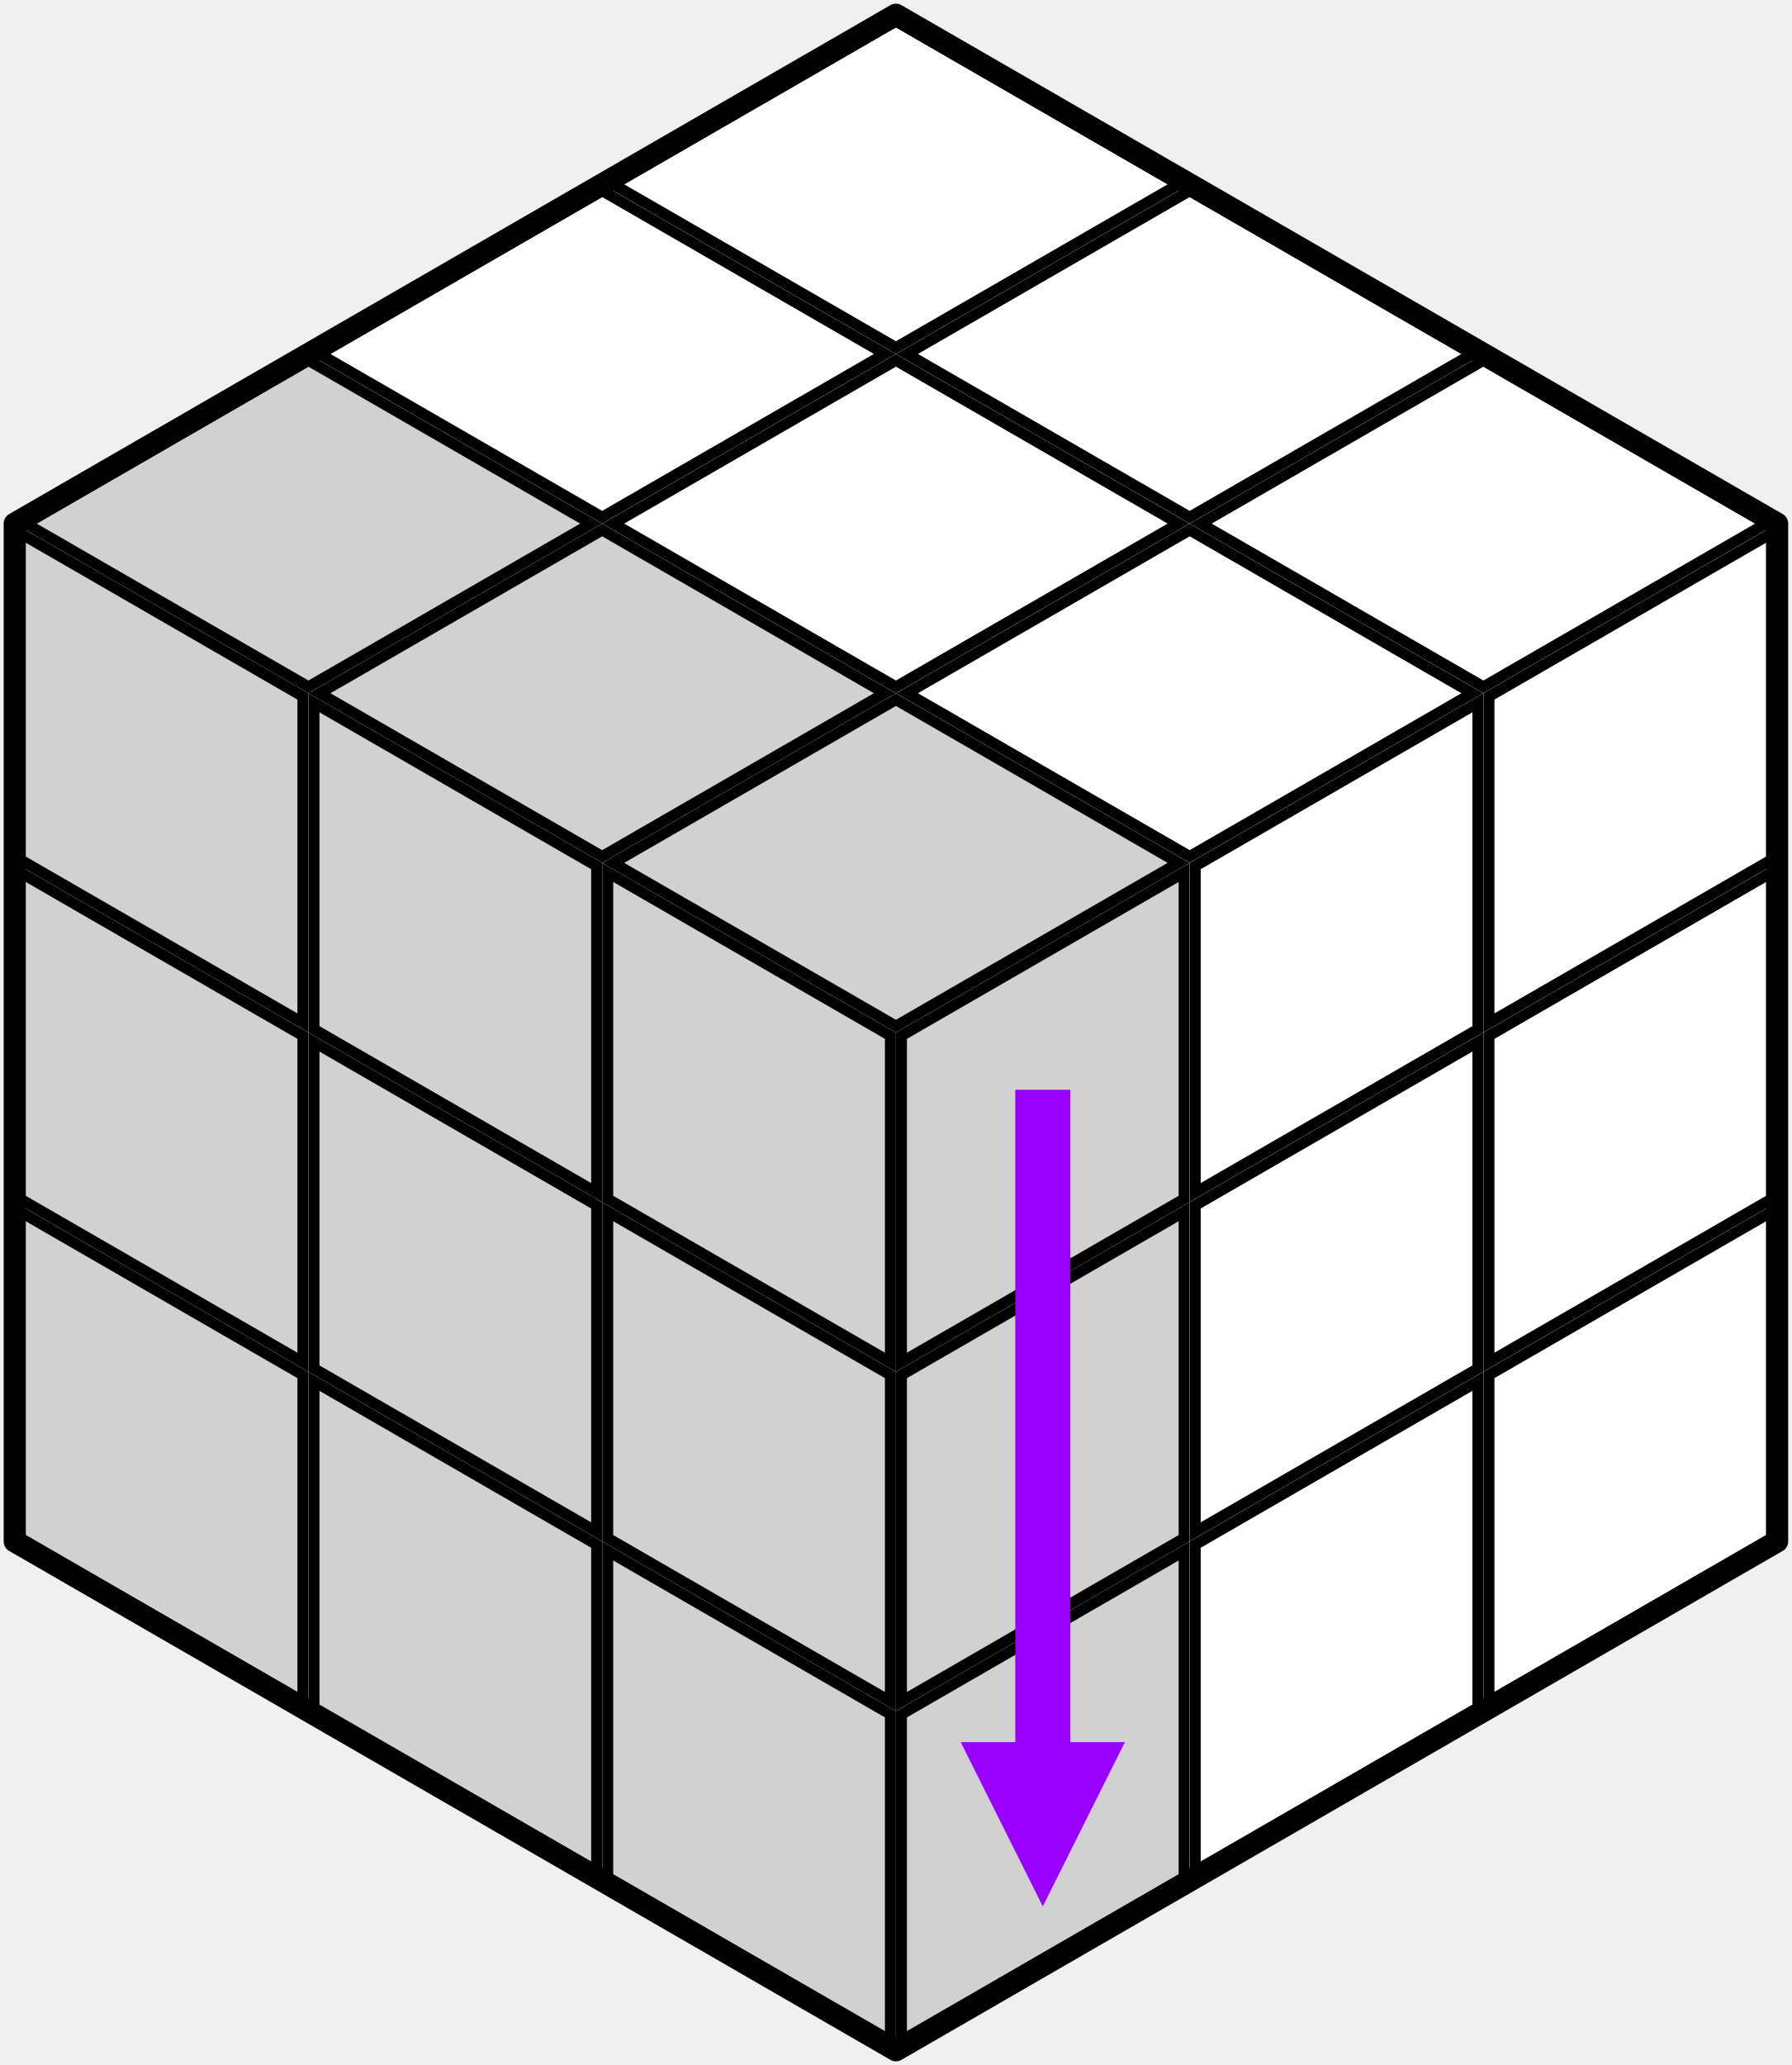
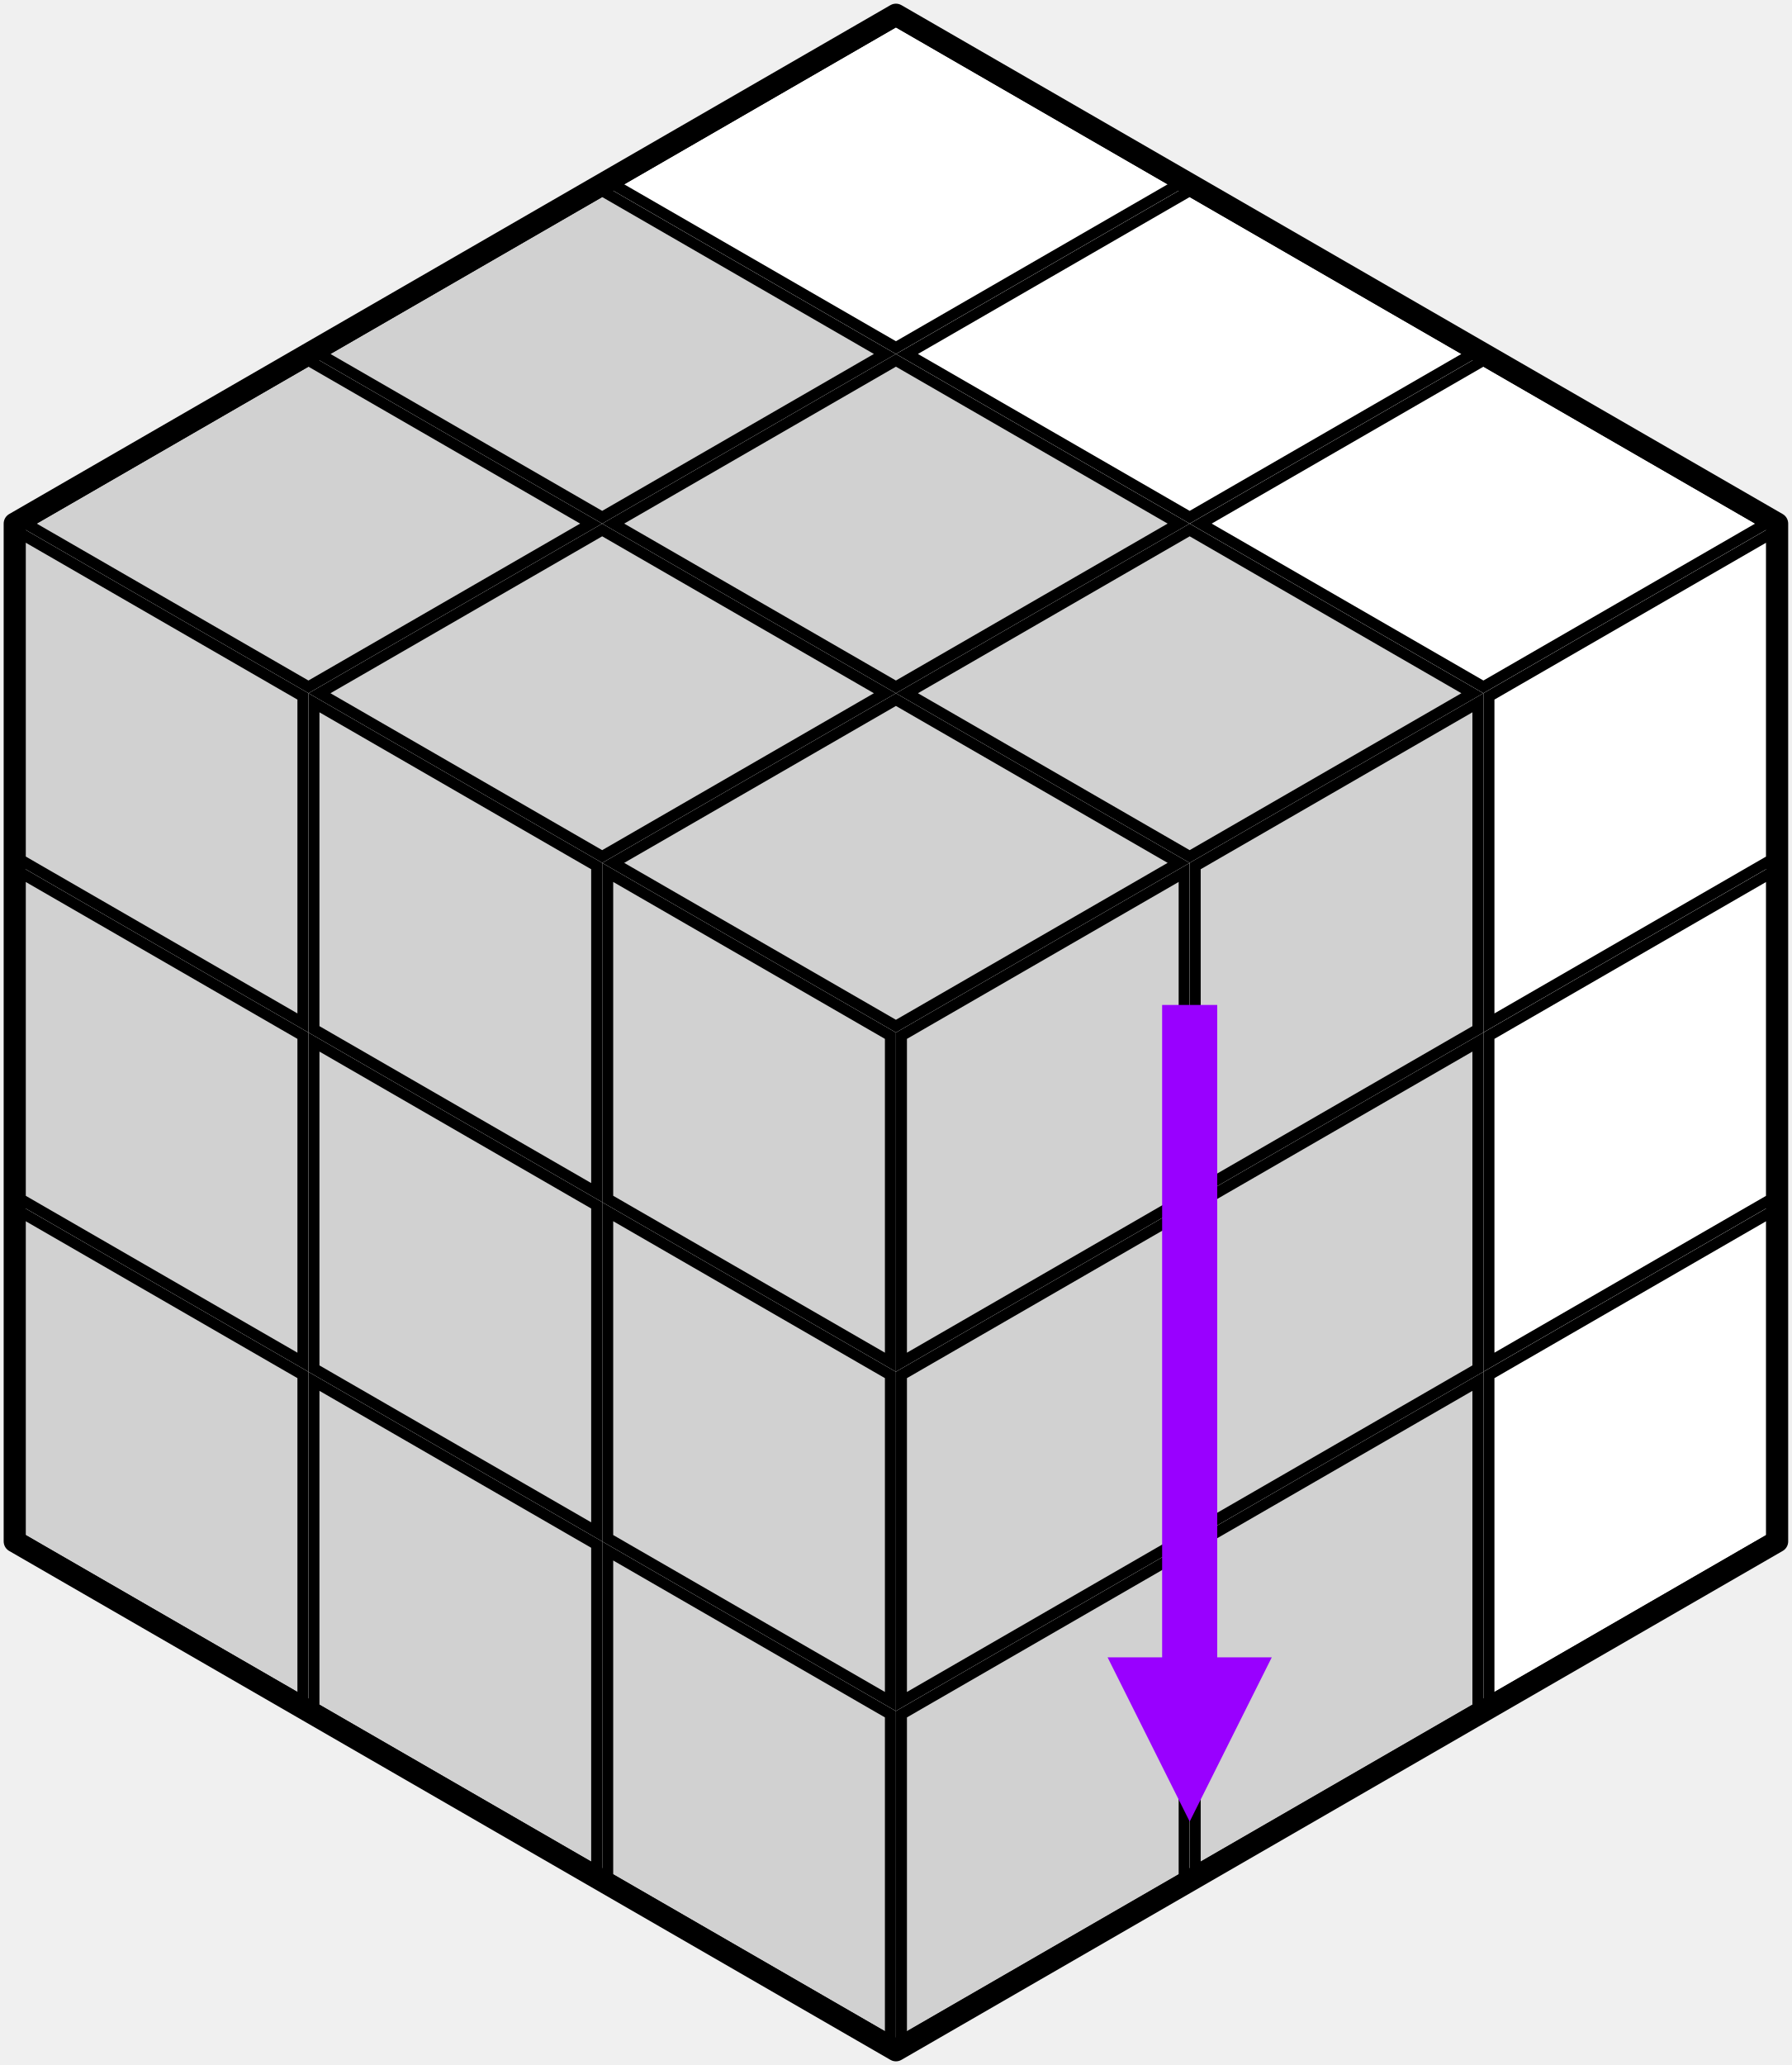
<svg xmlns="http://www.w3.org/2000/svg" style="isolation:isolate" viewBox="-1 -1 122 140.564" width="122pt" height="140.564pt">
  <defs>
-     <clipPath id="_clipPath_51TEfM2Ar6lu5hKmOCCIdoTUF90wi5Wi">
+     <clipPath id="_clipPath_vifxbhbvqjBsrI635N6kSgB3gMhxZtWx">
      <rect x="-1" y="-1" width="122" height="140.564" />
    </clipPath>
  </defs>
-   <g clip-path="url(#_clipPath_51TEfM2Ar6lu5hKmOCCIdoTUF90wi5Wi)">
-     <mask id="_mask_lloNM8oHw8wLVKFg3OXfY3vISBJr1V3q">
+   <g clip-path="url(#_clipPath_vifxbhbvqjBsrI635N6kSgB3gMhxZtWx)">
+     <mask id="_mask_b0B5BZdYYNganlnJP3eW6znuyTlSzYbS">
      <path d=" M 40 127.017 L 40 103.923 L 60 115.47 L 60 138.564 L 40 127.017 Z " fill="white" stroke="none" />
    </mask>
    <path d=" M 40 127.017 L 40 103.923 L 60 115.47 L 60 138.564 L 40 127.017 Z " fill="rgb(209,209,209)" />
-     <path d=" M 40 127.017 L 40 103.923 L 60 115.47 L 60 138.564 L 40 127.017 Z " fill="rgb(209,209,209)" mask="url(#_mask_lloNM8oHw8wLVKFg3OXfY3vISBJr1V3q)" vector-effect="non-scaling-stroke" stroke-width="2" stroke="rgb(0,0,0)" stroke-linejoin="round" stroke-linecap="round" stroke-miterlimit="3" />
-     <mask id="_mask_YtGi2ZHGLTFBz3jLS4fk8kH3g9oz61jB">
+     <path d=" M 40 127.017 L 40 103.923 L 60 115.47 L 60 138.564 L 40 127.017 Z " fill="rgb(209,209,209)" mask="url(#_mask_b0B5BZdYYNganlnJP3eW6znuyTlSzYbS)" vector-effect="non-scaling-stroke" stroke-width="2" stroke="rgb(0,0,0)" stroke-linejoin="round" stroke-linecap="round" stroke-miterlimit="3" />
+     <mask id="_mask_S2I2b7QUW5PdiMMqWDIKzN0as0kw2DrW">
      <path d=" M 40 103.923 L 40 80.829 L 60 92.376 L 60 115.47 L 40 103.923 Z " fill="white" stroke="none" />
    </mask>
    <path d=" M 40 103.923 L 40 80.829 L 60 92.376 L 60 115.47 L 40 103.923 Z " fill="rgb(209,209,209)" />
-     <path d=" M 40 103.923 L 40 80.829 L 60 92.376 L 60 115.47 L 40 103.923 Z " fill="rgb(209,209,209)" mask="url(#_mask_YtGi2ZHGLTFBz3jLS4fk8kH3g9oz61jB)" vector-effect="non-scaling-stroke" stroke-width="2" stroke="rgb(0,0,0)" stroke-linejoin="round" stroke-linecap="round" stroke-miterlimit="3" />
-     <mask id="_mask_Gre47ChPI1na7WI0uVweoAoxsfeuzQvA">
+     <path d=" M 40 103.923 L 40 80.829 L 60 92.376 L 60 115.47 L 40 103.923 Z " fill="rgb(209,209,209)" mask="url(#_mask_S2I2b7QUW5PdiMMqWDIKzN0as0kw2DrW)" vector-effect="non-scaling-stroke" stroke-width="2" stroke="rgb(0,0,0)" stroke-linejoin="round" stroke-linecap="round" stroke-miterlimit="3" />
+     <mask id="_mask_oyTwdL0QR1yGLOxWLC0z7ljCjl9kntFn">
      <path d=" M 40 80.829 L 40 57.735 L 60 69.282 L 60 92.376 L 40 80.829 Z " fill="white" stroke="none" />
    </mask>
    <path d=" M 40 80.829 L 40 57.735 L 60 69.282 L 60 92.376 L 40 80.829 Z " fill="rgb(209,209,209)" />
-     <path d=" M 40 80.829 L 40 57.735 L 60 69.282 L 60 92.376 L 40 80.829 Z " fill="rgb(209,209,209)" mask="url(#_mask_Gre47ChPI1na7WI0uVweoAoxsfeuzQvA)" vector-effect="non-scaling-stroke" stroke-width="2" stroke="rgb(0,0,0)" stroke-linejoin="round" stroke-linecap="round" stroke-miterlimit="3" />
-     <mask id="_mask_kJZlyjhwoNlbFd6enS7GUTJntUfBZBG1">
+     <path d=" M 40 80.829 L 40 57.735 L 60 69.282 L 60 92.376 L 40 80.829 Z " fill="rgb(209,209,209)" mask="url(#_mask_oyTwdL0QR1yGLOxWLC0z7ljCjl9kntFn)" vector-effect="non-scaling-stroke" stroke-width="2" stroke="rgb(0,0,0)" stroke-linejoin="round" stroke-linecap="round" stroke-miterlimit="3" />
+     <mask id="_mask_mZ6W71oY2secFeiUYXTRRiYQj6xacaNM">
      <path d=" M 80 80.829 L 80 57.735 L 60 69.282 L 60 92.376 L 80 80.829 Z " fill="white" stroke="none" />
    </mask>
    <path d=" M 80 80.829 L 80 57.735 L 60 69.282 L 60 92.376 L 80 80.829 Z " fill="rgb(209,209,209)" />
-     <path d=" M 80 80.829 L 80 57.735 L 60 69.282 L 60 92.376 L 80 80.829 Z " fill="rgb(209,209,209)" mask="url(#_mask_kJZlyjhwoNlbFd6enS7GUTJntUfBZBG1)" vector-effect="non-scaling-stroke" stroke-width="2" stroke="rgb(0,0,0)" stroke-linejoin="round" stroke-linecap="round" stroke-miterlimit="3" />
-     <mask id="_mask_4QlWuhvZR4v8EWIU1fqLxSSgQr5HVfJD">
+     <path d=" M 80 80.829 L 80 57.735 L 60 69.282 L 60 92.376 L 80 80.829 Z " fill="rgb(209,209,209)" mask="url(#_mask_mZ6W71oY2secFeiUYXTRRiYQj6xacaNM)" vector-effect="non-scaling-stroke" stroke-width="2" stroke="rgb(0,0,0)" stroke-linejoin="round" stroke-linecap="round" stroke-miterlimit="3" />
+     <mask id="_mask_4zvdgvmu26Zc2OOEnljHp9ev2hsjCckf">
      <path d=" M 60 46.188 L 80 57.735 L 60 69.282 L 40 57.735 L 60 46.188 Z " fill="white" stroke="none" />
    </mask>
    <path d=" M 60 46.188 L 80 57.735 L 60 69.282 L 40 57.735 L 60 46.188 Z " fill="rgb(209,209,209)" />
-     <path d=" M 60 46.188 L 80 57.735 L 60 69.282 L 40 57.735 L 60 46.188 Z " fill="rgb(209,209,209)" mask="url(#_mask_4QlWuhvZR4v8EWIU1fqLxSSgQr5HVfJD)" vector-effect="non-scaling-stroke" stroke-width="2" stroke="rgb(0,0,0)" stroke-linejoin="round" stroke-linecap="round" stroke-miterlimit="3" />
-     <mask id="_mask_dFTZkRjPtHrv8FzbbtWAbHx3hq5OrTQp">
+     <path d=" M 60 46.188 L 80 57.735 L 60 69.282 L 40 57.735 L 60 46.188 Z " fill="rgb(209,209,209)" mask="url(#_mask_4zvdgvmu26Zc2OOEnljHp9ev2hsjCckf)" vector-effect="non-scaling-stroke" stroke-width="2" stroke="rgb(0,0,0)" stroke-linejoin="round" stroke-linecap="round" stroke-miterlimit="3" />
+     <mask id="_mask_OougvNBhvF0SLagYH78M1ezOC3GQeoeE">
      <path d=" M 80 34.641 L 100 46.188 L 80 57.735 L 60 46.188 L 80 34.641 Z " fill="white" stroke="none" />
    </mask>
-     <path d=" M 80 34.641 L 100 46.188 L 80 57.735 L 60 46.188 L 80 34.641 Z " fill="rgb(255,255,255)" />
-     <path d=" M 80 34.641 L 100 46.188 L 80 57.735 L 60 46.188 L 80 34.641 Z " fill="rgb(255,255,255)" mask="url(#_mask_dFTZkRjPtHrv8FzbbtWAbHx3hq5OrTQp)" vector-effect="non-scaling-stroke" stroke-width="2" stroke="rgb(0,0,0)" stroke-linejoin="round" stroke-linecap="round" stroke-miterlimit="3" />
-     <mask id="_mask_aYBZH4r3hjjbJqDMDl0QtGdmpFMWhNwS">
+     <path d=" M 80 34.641 L 100 46.188 L 80 57.735 L 60 46.188 L 80 34.641 Z " fill="rgb(209,209,209)" />
+     <path d=" M 80 34.641 L 100 46.188 L 80 57.735 L 60 46.188 L 80 34.641 Z " fill="rgb(209,209,209)" mask="url(#_mask_OougvNBhvF0SLagYH78M1ezOC3GQeoeE)" vector-effect="non-scaling-stroke" stroke-width="2" stroke="rgb(0,0,0)" stroke-linejoin="round" stroke-linecap="round" stroke-miterlimit="3" />
+     <mask id="_mask_zSJ4Dbs0rWIhUKgiCki1G9QbX9paXlTQ">
      <path d=" M 100 23.094 L 120 34.641 L 100 46.188 L 80 34.641 L 100 23.094 Z " fill="white" stroke="none" />
    </mask>
    <path d=" M 100 23.094 L 120 34.641 L 100 46.188 L 80 34.641 L 100 23.094 Z " fill="rgb(255,255,255)" />
-     <path d=" M 100 23.094 L 120 34.641 L 100 46.188 L 80 34.641 L 100 23.094 Z " fill="rgb(255,255,255)" mask="url(#_mask_aYBZH4r3hjjbJqDMDl0QtGdmpFMWhNwS)" vector-effect="non-scaling-stroke" stroke-width="2" stroke="rgb(0,0,0)" stroke-linejoin="round" stroke-linecap="round" stroke-miterlimit="3" />
-     <mask id="_mask_ed39vmRBvQSdoYSfcRbUyHTcsumcvwE8">
+     <path d=" M 100 23.094 L 120 34.641 L 100 46.188 L 80 34.641 L 100 23.094 Z " fill="rgb(255,255,255)" mask="url(#_mask_zSJ4Dbs0rWIhUKgiCki1G9QbX9paXlTQ)" vector-effect="non-scaling-stroke" stroke-width="2" stroke="rgb(0,0,0)" stroke-linejoin="round" stroke-linecap="round" stroke-miterlimit="3" />
+     <mask id="_mask_qVaSKi4q8K9RDeEheYpJ0SmXIlEkXqbH">
      <path d=" M 40 34.641 L 60 46.188 L 40 57.735 L 20 46.188 L 40 34.641 Z " fill="white" stroke="none" />
    </mask>
    <path d=" M 40 34.641 L 60 46.188 L 40 57.735 L 20 46.188 L 40 34.641 Z " fill="rgb(209,209,209)" />
-     <path d=" M 40 34.641 L 60 46.188 L 40 57.735 L 20 46.188 L 40 34.641 Z " fill="rgb(209,209,209)" mask="url(#_mask_ed39vmRBvQSdoYSfcRbUyHTcsumcvwE8)" vector-effect="non-scaling-stroke" stroke-width="2" stroke="rgb(0,0,0)" stroke-linejoin="round" stroke-linecap="round" stroke-miterlimit="3" />
-     <mask id="_mask_skPQtfOrusLDjPKFlIw43f54EBLxRqxB">
+     <path d=" M 40 34.641 L 60 46.188 L 40 57.735 L 20 46.188 L 40 34.641 Z " fill="rgb(209,209,209)" mask="url(#_mask_qVaSKi4q8K9RDeEheYpJ0SmXIlEkXqbH)" vector-effect="non-scaling-stroke" stroke-width="2" stroke="rgb(0,0,0)" stroke-linejoin="round" stroke-linecap="round" stroke-miterlimit="3" />
+     <mask id="_mask_gWrrTjfB5mMzqGFwNEjRMEi0Gozo217R">
      <path d=" M 60 23.094 L 80 34.641 L 60 46.188 L 40 34.641 L 60 23.094 Z " fill="white" stroke="none" />
    </mask>
-     <path d=" M 60 23.094 L 80 34.641 L 60 46.188 L 40 34.641 L 60 23.094 Z " fill="rgb(255,255,255)" />
-     <path d=" M 60 23.094 L 80 34.641 L 60 46.188 L 40 34.641 L 60 23.094 Z " fill="rgb(255,255,255)" mask="url(#_mask_skPQtfOrusLDjPKFlIw43f54EBLxRqxB)" vector-effect="non-scaling-stroke" stroke-width="2" stroke="rgb(0,0,0)" stroke-linejoin="round" stroke-linecap="round" stroke-miterlimit="3" />
-     <mask id="_mask_LNpA4KmJzHTdDo8oOdHaDKcd2TBYi4vR">
+     <path d=" M 60 23.094 L 80 34.641 L 60 46.188 L 40 34.641 L 60 23.094 Z " fill="rgb(209,209,209)" />
+     <path d=" M 60 23.094 L 80 34.641 L 60 46.188 L 40 34.641 L 60 23.094 Z " fill="rgb(209,209,209)" mask="url(#_mask_gWrrTjfB5mMzqGFwNEjRMEi0Gozo217R)" vector-effect="non-scaling-stroke" stroke-width="2" stroke="rgb(0,0,0)" stroke-linejoin="round" stroke-linecap="round" stroke-miterlimit="3" />
+     <mask id="_mask_2Pdy6KQNO51Iw04Pw1MLj8odrzhy94E7">
      <path d=" M 80 11.547 L 100 23.094 L 80 34.641 L 60 23.094 L 80 11.547 Z " fill="white" stroke="none" />
    </mask>
    <path d=" M 80 11.547 L 100 23.094 L 80 34.641 L 60 23.094 L 80 11.547 Z " fill="rgb(255,255,255)" />
-     <path d=" M 80 11.547 L 100 23.094 L 80 34.641 L 60 23.094 L 80 11.547 Z " fill="rgb(255,255,255)" mask="url(#_mask_LNpA4KmJzHTdDo8oOdHaDKcd2TBYi4vR)" vector-effect="non-scaling-stroke" stroke-width="2" stroke="rgb(0,0,0)" stroke-linejoin="round" stroke-linecap="round" stroke-miterlimit="3" />
-     <mask id="_mask_J1Zif9Ya4ce3bIlDzRMS1PFzkXbOjOFD">
+     <path d=" M 80 11.547 L 100 23.094 L 80 34.641 L 60 23.094 L 80 11.547 Z " fill="rgb(255,255,255)" mask="url(#_mask_2Pdy6KQNO51Iw04Pw1MLj8odrzhy94E7)" vector-effect="non-scaling-stroke" stroke-width="2" stroke="rgb(0,0,0)" stroke-linejoin="round" stroke-linecap="round" stroke-miterlimit="3" />
+     <mask id="_mask_w2Xi6x5SpRTkkDQIGH2R4agY5Wz0olHd">
      <path d=" M 20 23.094 L 40 34.641 L 20 46.188 L 0 34.641 L 20 23.094 Z " fill="white" stroke="none" />
    </mask>
    <path d=" M 20 23.094 L 40 34.641 L 20 46.188 L 0 34.641 L 20 23.094 Z " fill="rgb(209,209,209)" />
-     <path d=" M 20 23.094 L 40 34.641 L 20 46.188 L 0 34.641 L 20 23.094 Z " fill="rgb(209,209,209)" mask="url(#_mask_J1Zif9Ya4ce3bIlDzRMS1PFzkXbOjOFD)" vector-effect="non-scaling-stroke" stroke-width="2" stroke="rgb(0,0,0)" stroke-linejoin="round" stroke-linecap="round" stroke-miterlimit="3" />
-     <mask id="_mask_X1G1wwLPylwD41THAYKmOVdi6tNmP4OQ">
+     <path d=" M 20 23.094 L 40 34.641 L 20 46.188 L 0 34.641 L 20 23.094 Z " fill="rgb(209,209,209)" mask="url(#_mask_w2Xi6x5SpRTkkDQIGH2R4agY5Wz0olHd)" vector-effect="non-scaling-stroke" stroke-width="2" stroke="rgb(0,0,0)" stroke-linejoin="round" stroke-linecap="round" stroke-miterlimit="3" />
+     <mask id="_mask_GommDC1Hwkyb5TMzRj8kZodOgp2R1Io8">
      <path d=" M 40 11.547 L 60 23.094 L 40 34.641 L 20 23.094 L 40 11.547 Z " fill="white" stroke="none" />
    </mask>
-     <path d=" M 40 11.547 L 60 23.094 L 40 34.641 L 20 23.094 L 40 11.547 Z " fill="rgb(255,255,255)" />
-     <path d=" M 40 11.547 L 60 23.094 L 40 34.641 L 20 23.094 L 40 11.547 Z " fill="rgb(255,255,255)" mask="url(#_mask_X1G1wwLPylwD41THAYKmOVdi6tNmP4OQ)" vector-effect="non-scaling-stroke" stroke-width="2" stroke="rgb(0,0,0)" stroke-linejoin="round" stroke-linecap="round" stroke-miterlimit="3" />
-     <mask id="_mask_Mktd0Kdcdi3vEde0VvdjbUJ9r3Ha1Iow">
+     <path d=" M 40 11.547 L 60 23.094 L 40 34.641 L 20 23.094 L 40 11.547 Z " fill="rgb(209,209,209)" />
+     <path d=" M 40 11.547 L 60 23.094 L 40 34.641 L 20 23.094 L 40 11.547 Z " fill="rgb(209,209,209)" mask="url(#_mask_GommDC1Hwkyb5TMzRj8kZodOgp2R1Io8)" vector-effect="non-scaling-stroke" stroke-width="2" stroke="rgb(0,0,0)" stroke-linejoin="round" stroke-linecap="round" stroke-miterlimit="3" />
+     <mask id="_mask_XbqdctxEDUs9PTQLyY1GfBv4KsbcJ5Jt">
      <path d=" M 60 0 L 80 11.547 L 60 23.094 L 40 11.547 L 60 0 Z " fill="white" stroke="none" />
    </mask>
    <path d=" M 60 0 L 80 11.547 L 60 23.094 L 40 11.547 L 60 0 Z " fill="rgb(255,255,255)" />
-     <path d=" M 60 0 L 80 11.547 L 60 23.094 L 40 11.547 L 60 0 Z " fill="rgb(255,255,255)" mask="url(#_mask_Mktd0Kdcdi3vEde0VvdjbUJ9r3Ha1Iow)" vector-effect="non-scaling-stroke" stroke-width="2" stroke="rgb(0,0,0)" stroke-linejoin="round" stroke-linecap="round" stroke-miterlimit="3" />
-     <mask id="_mask_ktMMz0PoZ6q5yrX5LrIfgOF8FTKZqvZM">
+     <path d=" M 60 0 L 80 11.547 L 60 23.094 L 40 11.547 L 60 0 Z " fill="rgb(255,255,255)" mask="url(#_mask_XbqdctxEDUs9PTQLyY1GfBv4KsbcJ5Jt)" vector-effect="non-scaling-stroke" stroke-width="2" stroke="rgb(0,0,0)" stroke-linejoin="round" stroke-linecap="round" stroke-miterlimit="3" />
+     <mask id="_mask_eSnP7NlvygO0UjaAXgsL6Eb52G0ooVKO">
      <path d=" M 100 69.282 L 100 46.188 L 80 57.735 L 80 80.829 L 100 69.282 Z " fill="white" stroke="none" />
    </mask>
-     <path d=" M 100 69.282 L 100 46.188 L 80 57.735 L 80 80.829 L 100 69.282 Z " fill="rgb(255,255,255)" />
-     <path d=" M 100 69.282 L 100 46.188 L 80 57.735 L 80 80.829 L 100 69.282 Z " fill="rgb(255,255,255)" mask="url(#_mask_ktMMz0PoZ6q5yrX5LrIfgOF8FTKZqvZM)" vector-effect="non-scaling-stroke" stroke-width="2" stroke="rgb(0,0,0)" stroke-linejoin="round" stroke-linecap="round" stroke-miterlimit="3" />
-     <mask id="_mask_jE8gdyxROnwIXZ5LweRGpOwDhDQ8b5dq">
+     <path d=" M 100 69.282 L 100 46.188 L 80 57.735 L 80 80.829 L 100 69.282 Z " fill="rgb(209,209,209)" />
+     <path d=" M 100 69.282 L 100 46.188 L 80 57.735 L 80 80.829 L 100 69.282 Z " fill="rgb(209,209,209)" mask="url(#_mask_eSnP7NlvygO0UjaAXgsL6Eb52G0ooVKO)" vector-effect="non-scaling-stroke" stroke-width="2" stroke="rgb(0,0,0)" stroke-linejoin="round" stroke-linecap="round" stroke-miterlimit="3" />
+     <mask id="_mask_HKnz441XWkgfNDRxXGTw688iIqX5WLGU">
      <path d=" M 120 57.735 L 120 34.641 L 100 46.188 L 100 69.282 L 120 57.735 Z " fill="white" stroke="none" />
    </mask>
    <path d=" M 120 57.735 L 120 34.641 L 100 46.188 L 100 69.282 L 120 57.735 Z " fill="rgb(255,255,255)" />
-     <path d=" M 120 57.735 L 120 34.641 L 100 46.188 L 100 69.282 L 120 57.735 Z " fill="rgb(255,255,255)" mask="url(#_mask_jE8gdyxROnwIXZ5LweRGpOwDhDQ8b5dq)" vector-effect="non-scaling-stroke" stroke-width="2" stroke="rgb(0,0,0)" stroke-linejoin="round" stroke-linecap="round" stroke-miterlimit="3" />
-     <mask id="_mask_f1FjmrgglfTNVZmavgY5lC1kvjvLoObk">
+     <path d=" M 120 57.735 L 120 34.641 L 100 46.188 L 100 69.282 L 120 57.735 Z " fill="rgb(255,255,255)" mask="url(#_mask_HKnz441XWkgfNDRxXGTw688iIqX5WLGU)" vector-effect="non-scaling-stroke" stroke-width="2" stroke="rgb(0,0,0)" stroke-linejoin="round" stroke-linecap="round" stroke-miterlimit="3" />
+     <mask id="_mask_LwzO4AeyjhH91Zq5nBVjOsrIRSeR81w8">
      <path d=" M 80 103.923 L 80 80.829 L 60 92.376 L 60 115.47 L 80 103.923 Z " fill="white" stroke="none" />
    </mask>
    <path d=" M 80 103.923 L 80 80.829 L 60 92.376 L 60 115.47 L 80 103.923 Z " fill="rgb(209,209,209)" />
-     <path d=" M 80 103.923 L 80 80.829 L 60 92.376 L 60 115.47 L 80 103.923 Z " fill="rgb(209,209,209)" mask="url(#_mask_f1FjmrgglfTNVZmavgY5lC1kvjvLoObk)" vector-effect="non-scaling-stroke" stroke-width="2" stroke="rgb(0,0,0)" stroke-linejoin="round" stroke-linecap="round" stroke-miterlimit="3" />
-     <mask id="_mask_I4PZf2obNvtIjf3w0943e9bytizwec1j">
+     <path d=" M 80 103.923 L 80 80.829 L 60 92.376 L 60 115.47 L 80 103.923 Z " fill="rgb(209,209,209)" mask="url(#_mask_LwzO4AeyjhH91Zq5nBVjOsrIRSeR81w8)" vector-effect="non-scaling-stroke" stroke-width="2" stroke="rgb(0,0,0)" stroke-linejoin="round" stroke-linecap="round" stroke-miterlimit="3" />
+     <mask id="_mask_9WuaI0QLYLXTBwhCOSBhPZIglsPWdvmy">
      <path d=" M 100 92.376 L 100 69.282 L 80 80.829 L 80 103.923 L 100 92.376 Z " fill="white" stroke="none" />
    </mask>
-     <path d=" M 100 92.376 L 100 69.282 L 80 80.829 L 80 103.923 L 100 92.376 Z " fill="rgb(255,255,255)" />
-     <path d=" M 100 92.376 L 100 69.282 L 80 80.829 L 80 103.923 L 100 92.376 Z " fill="rgb(255,255,255)" mask="url(#_mask_I4PZf2obNvtIjf3w0943e9bytizwec1j)" vector-effect="non-scaling-stroke" stroke-width="2" stroke="rgb(0,0,0)" stroke-linejoin="round" stroke-linecap="round" stroke-miterlimit="3" />
-     <mask id="_mask_Gp9eauZa2bDWMg6hXjhF4Hj3iSyzKknM">
+     <path d=" M 100 92.376 L 100 69.282 L 80 80.829 L 80 103.923 L 100 92.376 Z " fill="rgb(209,209,209)" />
+     <path d=" M 100 92.376 L 100 69.282 L 80 80.829 L 80 103.923 L 100 92.376 Z " fill="rgb(209,209,209)" mask="url(#_mask_9WuaI0QLYLXTBwhCOSBhPZIglsPWdvmy)" vector-effect="non-scaling-stroke" stroke-width="2" stroke="rgb(0,0,0)" stroke-linejoin="round" stroke-linecap="round" stroke-miterlimit="3" />
+     <mask id="_mask_M3wdHmzAlRf67kcVxIrHo4GaWeDZwPpW">
      <path d=" M 120 80.829 L 120 57.735 L 100 69.282 L 100 92.376 L 120 80.829 Z " fill="white" stroke="none" />
    </mask>
    <path d=" M 120 80.829 L 120 57.735 L 100 69.282 L 100 92.376 L 120 80.829 Z " fill="rgb(255,255,255)" />
-     <path d=" M 120 80.829 L 120 57.735 L 100 69.282 L 100 92.376 L 120 80.829 Z " fill="rgb(255,255,255)" mask="url(#_mask_Gp9eauZa2bDWMg6hXjhF4Hj3iSyzKknM)" vector-effect="non-scaling-stroke" stroke-width="2" stroke="rgb(0,0,0)" stroke-linejoin="round" stroke-linecap="round" stroke-miterlimit="3" />
-     <mask id="_mask_N0LlRNougslgLoPPsCi430Uxd0ZnKmoL">
+     <path d=" M 120 80.829 L 120 57.735 L 100 69.282 L 100 92.376 L 120 80.829 Z " fill="rgb(255,255,255)" mask="url(#_mask_M3wdHmzAlRf67kcVxIrHo4GaWeDZwPpW)" vector-effect="non-scaling-stroke" stroke-width="2" stroke="rgb(0,0,0)" stroke-linejoin="round" stroke-linecap="round" stroke-miterlimit="3" />
+     <mask id="_mask_WN4QLFXIaMRXMeji3E1CkkDVzcgAjMk1">
      <path d=" M 80 127.017 L 80 103.923 L 60 115.47 L 60 138.564 L 80 127.017 Z " fill="white" stroke="none" />
    </mask>
    <path d=" M 80 127.017 L 80 103.923 L 60 115.47 L 60 138.564 L 80 127.017 Z " fill="rgb(209,209,209)" />
-     <path d=" M 80 127.017 L 80 103.923 L 60 115.47 L 60 138.564 L 80 127.017 Z " fill="rgb(209,209,209)" mask="url(#_mask_N0LlRNougslgLoPPsCi430Uxd0ZnKmoL)" vector-effect="non-scaling-stroke" stroke-width="2" stroke="rgb(0,0,0)" stroke-linejoin="round" stroke-linecap="round" stroke-miterlimit="3" />
-     <mask id="_mask_UkEiwdZoq2rs7sOO8QTL2eorgNRJMmzr">
+     <path d=" M 80 127.017 L 80 103.923 L 60 115.47 L 60 138.564 L 80 127.017 Z " fill="rgb(209,209,209)" mask="url(#_mask_WN4QLFXIaMRXMeji3E1CkkDVzcgAjMk1)" vector-effect="non-scaling-stroke" stroke-width="2" stroke="rgb(0,0,0)" stroke-linejoin="round" stroke-linecap="round" stroke-miterlimit="3" />
+     <mask id="_mask_sw14BbOf3zsjPep3NSx8SOedul9kh3nS">
      <path d=" M 100 115.47 L 100 92.376 L 80 103.923 L 80 127.017 L 100 115.47 Z " fill="white" stroke="none" />
    </mask>
-     <path d=" M 100 115.47 L 100 92.376 L 80 103.923 L 80 127.017 L 100 115.47 Z " fill="rgb(255,255,255)" />
-     <path d=" M 100 115.47 L 100 92.376 L 80 103.923 L 80 127.017 L 100 115.47 Z " fill="rgb(255,255,255)" mask="url(#_mask_UkEiwdZoq2rs7sOO8QTL2eorgNRJMmzr)" vector-effect="non-scaling-stroke" stroke-width="2" stroke="rgb(0,0,0)" stroke-linejoin="round" stroke-linecap="round" stroke-miterlimit="3" />
-     <mask id="_mask_YXn45Wb8bsxAuuaSaImDI17BgKYYmpOi">
+     <path d=" M 100 115.47 L 100 92.376 L 80 103.923 L 80 127.017 L 100 115.47 Z " fill="rgb(209,209,209)" />
+     <path d=" M 100 115.47 L 100 92.376 L 80 103.923 L 80 127.017 L 100 115.47 Z " fill="rgb(209,209,209)" mask="url(#_mask_sw14BbOf3zsjPep3NSx8SOedul9kh3nS)" vector-effect="non-scaling-stroke" stroke-width="2" stroke="rgb(0,0,0)" stroke-linejoin="round" stroke-linecap="round" stroke-miterlimit="3" />
+     <mask id="_mask_xC0eL6mn1ipdVaALFXJRAAeLGf55cyH9">
      <path d=" M 120 103.923 L 120 80.829 L 100 92.376 L 100 115.47 L 120 103.923 Z " fill="white" stroke="none" />
    </mask>
    <path d=" M 120 103.923 L 120 80.829 L 100 92.376 L 100 115.47 L 120 103.923 Z " fill="rgb(255,255,255)" />
-     <path d=" M 120 103.923 L 120 80.829 L 100 92.376 L 100 115.47 L 120 103.923 Z " fill="rgb(255,255,255)" mask="url(#_mask_YXn45Wb8bsxAuuaSaImDI17BgKYYmpOi)" vector-effect="non-scaling-stroke" stroke-width="2" stroke="rgb(0,0,0)" stroke-linejoin="round" stroke-linecap="round" stroke-miterlimit="3" />
-     <mask id="_mask_1RyzD6MDyR1BEh7t1wgwdxNiSEIwZFJP">
+     <path d=" M 120 103.923 L 120 80.829 L 100 92.376 L 100 115.47 L 120 103.923 Z " fill="rgb(255,255,255)" mask="url(#_mask_xC0eL6mn1ipdVaALFXJRAAeLGf55cyH9)" vector-effect="non-scaling-stroke" stroke-width="2" stroke="rgb(0,0,0)" stroke-linejoin="round" stroke-linecap="round" stroke-miterlimit="3" />
+     <mask id="_mask_JWL1zJzi2iGiG5Cn1dr4ibWTVmVe51cS">
      <path d=" M 20 115.47 L 20 92.376 L 40 103.923 L 40 127.017 L 20 115.47 Z " fill="white" stroke="none" />
    </mask>
    <path d=" M 20 115.47 L 20 92.376 L 40 103.923 L 40 127.017 L 20 115.47 Z " fill="rgb(209,209,209)" />
-     <path d=" M 20 115.47 L 20 92.376 L 40 103.923 L 40 127.017 L 20 115.47 Z " fill="rgb(209,209,209)" mask="url(#_mask_1RyzD6MDyR1BEh7t1wgwdxNiSEIwZFJP)" vector-effect="non-scaling-stroke" stroke-width="2" stroke="rgb(0,0,0)" stroke-linejoin="round" stroke-linecap="round" stroke-miterlimit="3" />
-     <mask id="_mask_hX6WaGXQGCq3202F1DWBZCf1m1aAUta0">
+     <path d=" M 20 115.47 L 20 92.376 L 40 103.923 L 40 127.017 L 20 115.47 Z " fill="rgb(209,209,209)" mask="url(#_mask_JWL1zJzi2iGiG5Cn1dr4ibWTVmVe51cS)" vector-effect="non-scaling-stroke" stroke-width="2" stroke="rgb(0,0,0)" stroke-linejoin="round" stroke-linecap="round" stroke-miterlimit="3" />
+     <mask id="_mask_QLeZBbOOp1zuW6OCPHMIzX7SQ0sXE0Pq">
      <path d=" M 20 92.376 L 20 69.282 L 40 80.829 L 40 103.923 L 20 92.376 Z " fill="white" stroke="none" />
    </mask>
    <path d=" M 20 92.376 L 20 69.282 L 40 80.829 L 40 103.923 L 20 92.376 Z " fill="rgb(209,209,209)" />
-     <path d=" M 20 92.376 L 20 69.282 L 40 80.829 L 40 103.923 L 20 92.376 Z " fill="rgb(209,209,209)" mask="url(#_mask_hX6WaGXQGCq3202F1DWBZCf1m1aAUta0)" vector-effect="non-scaling-stroke" stroke-width="2" stroke="rgb(0,0,0)" stroke-linejoin="round" stroke-linecap="round" stroke-miterlimit="3" />
-     <mask id="_mask_T129GWKJk5yg2JVvxv53KdojgTnoXyZb">
+     <path d=" M 20 92.376 L 20 69.282 L 40 80.829 L 40 103.923 L 20 92.376 Z " fill="rgb(209,209,209)" mask="url(#_mask_QLeZBbOOp1zuW6OCPHMIzX7SQ0sXE0Pq)" vector-effect="non-scaling-stroke" stroke-width="2" stroke="rgb(0,0,0)" stroke-linejoin="round" stroke-linecap="round" stroke-miterlimit="3" />
+     <mask id="_mask_5REQBjfMycvcdQHPqZpTxdQ8O81wvq3o">
      <path d=" M 20 69.282 L 20 46.188 L 40 57.735 L 40 80.829 L 20 69.282 Z " fill="white" stroke="none" />
    </mask>
    <path d=" M 20 69.282 L 20 46.188 L 40 57.735 L 40 80.829 L 20 69.282 Z " fill="rgb(209,209,209)" />
-     <path d=" M 20 69.282 L 20 46.188 L 40 57.735 L 40 80.829 L 20 69.282 Z " fill="rgb(209,209,209)" mask="url(#_mask_T129GWKJk5yg2JVvxv53KdojgTnoXyZb)" vector-effect="non-scaling-stroke" stroke-width="2" stroke="rgb(0,0,0)" stroke-linejoin="round" stroke-linecap="round" stroke-miterlimit="3" />
-     <mask id="_mask_1GOozV1BVtrs6rKhWFLDwnoAWcXxB8ON">
+     <path d=" M 20 69.282 L 20 46.188 L 40 57.735 L 40 80.829 L 20 69.282 Z " fill="rgb(209,209,209)" mask="url(#_mask_5REQBjfMycvcdQHPqZpTxdQ8O81wvq3o)" vector-effect="non-scaling-stroke" stroke-width="2" stroke="rgb(0,0,0)" stroke-linejoin="round" stroke-linecap="round" stroke-miterlimit="3" />
+     <mask id="_mask_cm5wQB1EPLKrt7x2oD69YGTdcl8aOFKy">
      <path d=" M 0 103.923 L 0 80.829 L 20 92.376 L 20 115.47 L 0 103.923 Z " fill="white" stroke="none" />
    </mask>
    <path d=" M 0 103.923 L 0 80.829 L 20 92.376 L 20 115.47 L 0 103.923 Z " fill="rgb(209,209,209)" />
-     <path d=" M 0 103.923 L 0 80.829 L 20 92.376 L 20 115.47 L 0 103.923 Z " fill="rgb(209,209,209)" mask="url(#_mask_1GOozV1BVtrs6rKhWFLDwnoAWcXxB8ON)" vector-effect="non-scaling-stroke" stroke-width="2" stroke="rgb(0,0,0)" stroke-linejoin="round" stroke-linecap="round" stroke-miterlimit="3" />
-     <mask id="_mask_NsGboOPu2ts5CEK57iuNpuevAcCRfdW7">
+     <path d=" M 0 103.923 L 0 80.829 L 20 92.376 L 20 115.47 L 0 103.923 Z " fill="rgb(209,209,209)" mask="url(#_mask_cm5wQB1EPLKrt7x2oD69YGTdcl8aOFKy)" vector-effect="non-scaling-stroke" stroke-width="2" stroke="rgb(0,0,0)" stroke-linejoin="round" stroke-linecap="round" stroke-miterlimit="3" />
+     <mask id="_mask_HU8IK8BIPwVA67KyucyjkUPvY2LyV8oS">
      <path d=" M 0 80.829 L 0 57.735 L 20 69.282 L 20 92.376 L 0 80.829 Z " fill="white" stroke="none" />
    </mask>
    <path d=" M 0 80.829 L 0 57.735 L 20 69.282 L 20 92.376 L 0 80.829 Z " fill="rgb(209,209,209)" />
-     <path d=" M 0 80.829 L 0 57.735 L 20 69.282 L 20 92.376 L 0 80.829 Z " fill="rgb(209,209,209)" mask="url(#_mask_NsGboOPu2ts5CEK57iuNpuevAcCRfdW7)" vector-effect="non-scaling-stroke" stroke-width="2" stroke="rgb(0,0,0)" stroke-linejoin="round" stroke-linecap="round" stroke-miterlimit="3" />
-     <mask id="_mask_Iu6mM98Qg3XaGSvYqrhu3uuGa8baEsck">
+     <path d=" M 0 80.829 L 0 57.735 L 20 69.282 L 20 92.376 L 0 80.829 Z " fill="rgb(209,209,209)" mask="url(#_mask_HU8IK8BIPwVA67KyucyjkUPvY2LyV8oS)" vector-effect="non-scaling-stroke" stroke-width="2" stroke="rgb(0,0,0)" stroke-linejoin="round" stroke-linecap="round" stroke-miterlimit="3" />
+     <mask id="_mask_4HVR3GcHLQmE0WNUqU4lArfMb7cFhWvp">
      <path d=" M 0 57.735 L 0 34.641 L 20 46.188 L 20 69.282 L 0 57.735 Z " fill="white" stroke="none" />
    </mask>
    <path d=" M 0 57.735 L 0 34.641 L 20 46.188 L 20 69.282 L 0 57.735 Z " fill="rgb(209,209,209)" />
-     <path d=" M 0 57.735 L 0 34.641 L 20 46.188 L 20 69.282 L 0 57.735 Z " fill="rgb(209,209,209)" mask="url(#_mask_Iu6mM98Qg3XaGSvYqrhu3uuGa8baEsck)" vector-effect="non-scaling-stroke" stroke-width="2" stroke="rgb(0,0,0)" stroke-linejoin="round" stroke-linecap="round" stroke-miterlimit="3" />
+     <path d=" M 0 57.735 L 0 34.641 L 20 46.188 L 20 69.282 L 0 57.735 Z " fill="rgb(209,209,209)" mask="url(#_mask_4HVR3GcHLQmE0WNUqU4lArfMb7cFhWvp)" vector-effect="non-scaling-stroke" stroke-width="2" stroke="rgb(0,0,0)" stroke-linejoin="round" stroke-linecap="round" stroke-miterlimit="3" />
    <path d=" M 0 103.923 L 0 34.641 L 60 0 L 120 34.641 L 120 103.923 L 60 138.564 L 0 103.923 Z " fill="none" vector-effect="non-scaling-stroke" stroke-width="2" stroke="rgb(0,0,0)" stroke-linejoin="round" stroke-linecap="round" stroke-miterlimit="3" />
-     <line x1="70" y1="75.056" x2="70" y2="121.244" vector-effect="non-scaling-stroke" stroke-width="5" stroke="rgb(153,0,255)" stroke-linejoin="miter" stroke-linecap="square" stroke-miterlimit="3" />
-     <path d=" M 64.41 117.587 L 70 128.768 L 75.59 117.587 Z " fill="rgb(153,0,255)" stroke="none" />
+     <line x1="80" y1="69.282" x2="80" y2="115.47" vector-effect="non-scaling-stroke" stroke-width="5" stroke="rgb(153,0,255)" stroke-linejoin="miter" stroke-linecap="square" stroke-miterlimit="3" />
+     <path d=" M 74.41 111.814 L 80 122.994 L 85.59 111.814 Z " fill="rgb(153,0,255)" stroke="none" />
  </g>
</svg>
